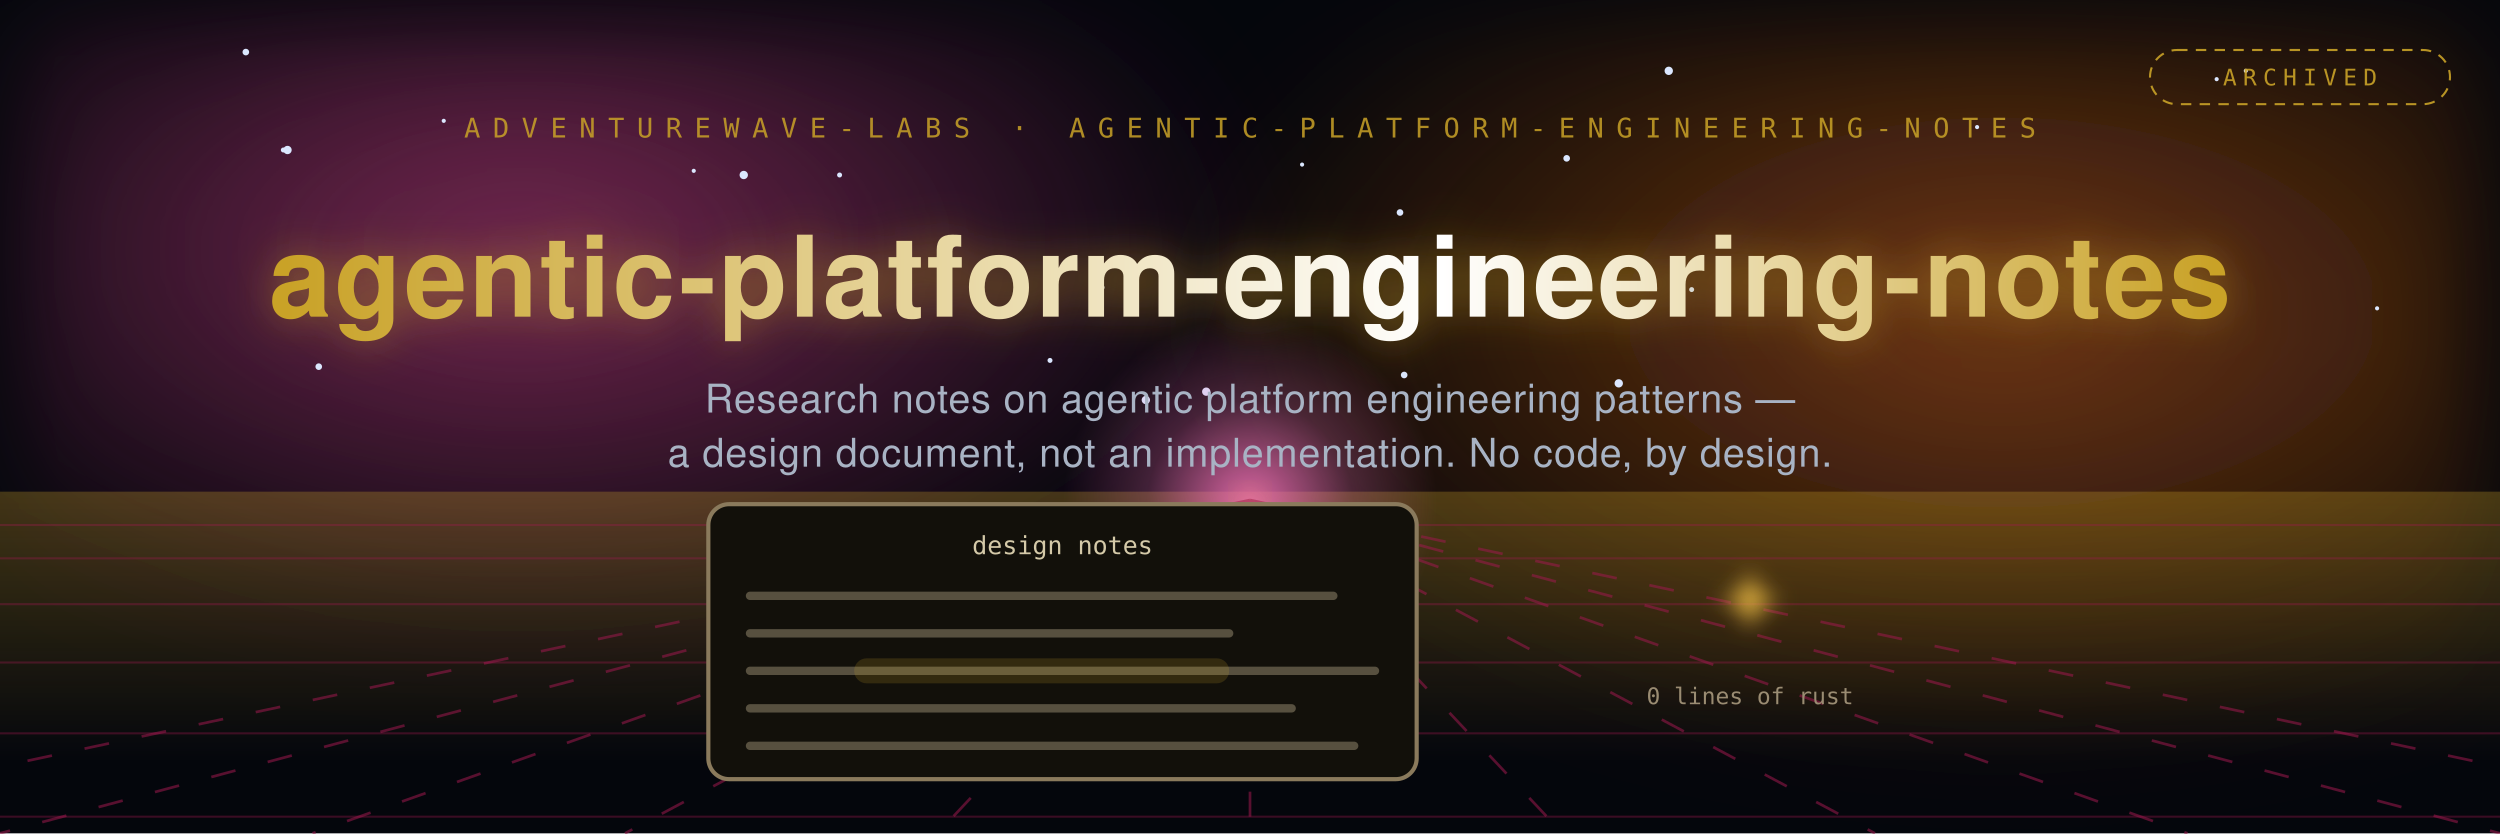
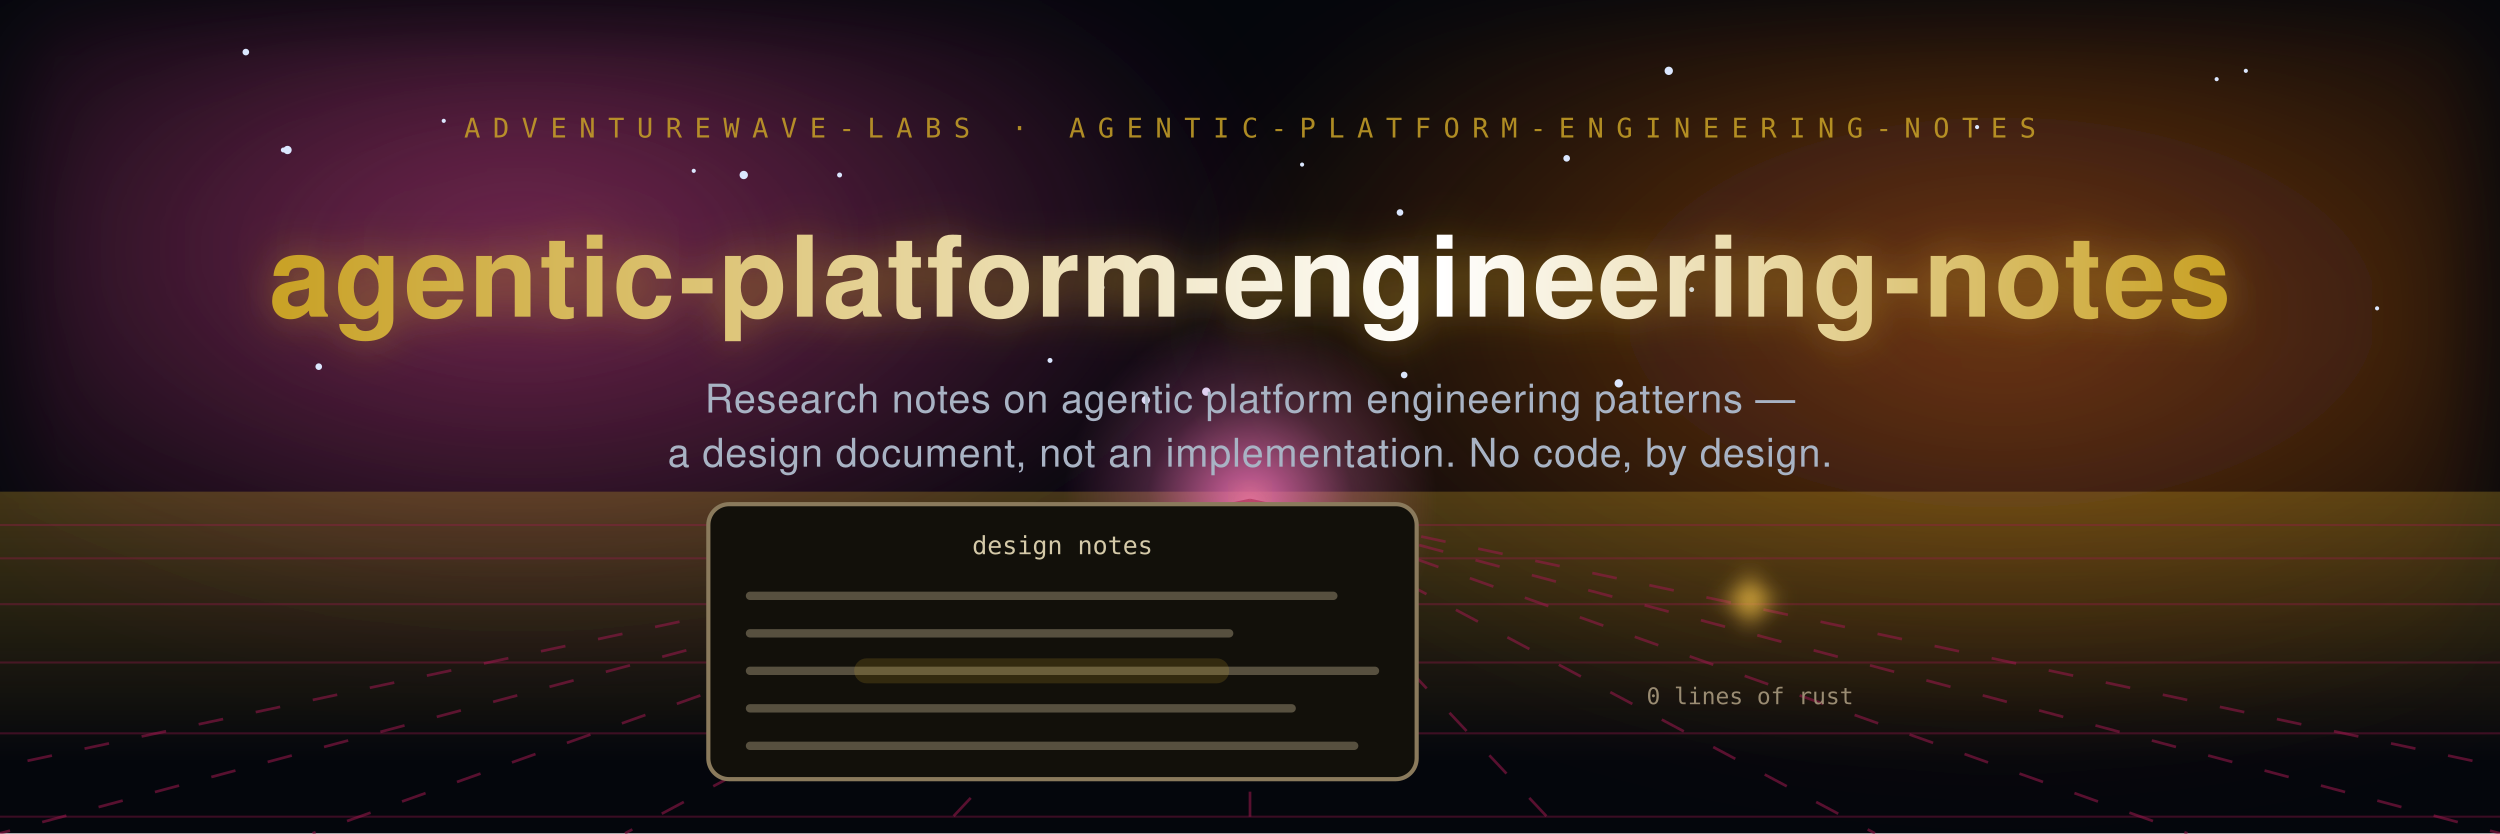
- <svg xmlns="http://www.w3.org/2000/svg" width="1200" height="400" viewBox="0 0 1200 400" role="img" aria-label="agentic-platform-engineering-notes — agentic-platform-engineering-notes">
+ <svg xmlns="http://www.w3.org/2000/svg" width="1200" height="400" viewBox="0 0 1200 400" role="img" aria-label="agentic-platform-engineering-notes: Research notes on agentic platform engineering patterns —">
  <defs>
    <radialGradient id="aur1">
      <stop offset="0" stop-color="#ec4899" stop-opacity="0.50" />
      <stop offset="1" stop-color="#ec4899" stop-opacity="0" />
    </radialGradient>
    <radialGradient id="aur2">
      <stop offset="0" stop-color="#f97316" stop-opacity="0.45" />
      <stop offset="1" stop-color="#f97316" stop-opacity="0" />
    </radialGradient>
    <radialGradient id="orb">
      <stop offset="0" stop-color="#f472b6" stop-opacity="0.9" />
      <stop offset="0.55" stop-color="#f472b6" stop-opacity="0.25" />
      <stop offset="1" stop-color="#f472b6" stop-opacity="0" />
    </radialGradient>
    <linearGradient id="tgrad" x1="0" x2="1">
      <stop offset="0" stop-color="#c9a227" />
      <stop offset="0.6" stop-color="#ffffff" />
      <stop offset="1" stop-color="#c9a227" />
    </linearGradient>
    <linearGradient id="beam" x1="0" x2="1">
      <stop offset="0" stop-color="#ffffff" stop-opacity="0" />
      <stop offset="0.5" stop-color="#ffffff" stop-opacity="0.45" />
      <stop offset="1" stop-color="#ffffff" stop-opacity="0" />
    </linearGradient>
    <linearGradient id="hglow" x1="0" x2="0" y1="0" y2="1">
      <stop offset="0" stop-color="#c9a227" stop-opacity="0.30" />
      <stop offset="1" stop-color="#c9a227" stop-opacity="0" />
    </linearGradient>
    <filter id="soft" x="-80%" y="-80%" width="260%" height="260%">
      <feGaussianBlur stdDeviation="30" />
    </filter>
    <filter id="glow" x="-80%" y="-80%" width="260%" height="260%">
      <feGaussianBlur stdDeviation="5" />
    </filter>
    <filter id="glow2" x="-80%" y="-80%" width="260%" height="260%">
      <feGaussianBlur stdDeviation="10" />
    </filter>
  </defs>
  <rect width="1200" height="400" fill="#04060c" />
  <ellipse cx="250" cy="120" rx="360" ry="190" fill="url(#aur1)" filter="url(#soft)">
    <animateTransform attributeName="transform" type="translate" values="0 0; 70 24; -40 12; 0 0" dur="26s" repeatCount="indefinite" />
  </ellipse>
  <ellipse cx="960" cy="150" rx="400" ry="210" fill="url(#aur2)" filter="url(#soft)">
    <animateTransform attributeName="transform" type="translate" values="0 0; -60 18; 34 -12; 0 0" dur="32s" repeatCount="indefinite" />
  </ellipse>
  <g>
    <circle cx="504" cy="173" r="1.2" fill="#dbe7ff">
      <animate attributeName="opacity" values="0.08;0.85;0.08" dur="2.69s" begin="-2.77s" repeatCount="indefinite" />
    </circle>
    <circle cx="138" cy="72" r="2" fill="#dbe7ff">
      <animate attributeName="opacity" values="0.08;0.85;0.08" dur="2.46s" begin="-2.94s" repeatCount="indefinite" />
    </circle>
    <circle cx="153" cy="176" r="1.6" fill="#dbe7ff">
      <animate attributeName="opacity" values="0.08;0.85;0.08" dur="2.34s" begin="-0.60s" repeatCount="indefinite" />
    </circle>
    <circle cx="1078" cy="34" r="1" fill="#dbe7ff">
      <animate attributeName="opacity" values="0.08;0.85;0.08" dur="4.29s" begin="-2.69s" repeatCount="indefinite" />
    </circle>
    <circle cx="357" cy="84" r="2" fill="#dbe7ff">
      <animate attributeName="opacity" values="0.08;0.85;0.08" dur="3.72s" begin="-1.62s" repeatCount="indefinite" />
    </circle>
    <circle cx="812" cy="139" r="1.2" fill="#dbe7ff">
      <animate attributeName="opacity" values="0.08;0.85;0.08" dur="4.55s" begin="-2.16s" repeatCount="indefinite" />
    </circle>
    <circle cx="672" cy="102" r="1.6" fill="#dbe7ff">
      <animate attributeName="opacity" values="0.08;0.85;0.08" dur="3.11s" begin="-4.38s" repeatCount="indefinite" />
    </circle>
    <circle cx="708" cy="126" r="2" fill="#dbe7ff">
      <animate attributeName="opacity" values="0.08;0.85;0.08" dur="4.06s" begin="-2.19s" repeatCount="indefinite" />
    </circle>
    <circle cx="136" cy="72" r="1.2" fill="#dbe7ff">
      <animate attributeName="opacity" values="0.08;0.85;0.08" dur="3.54s" begin="-4.12s" repeatCount="indefinite" />
    </circle>
    <circle cx="213" cy="58" r="1" fill="#dbe7ff">
      <animate attributeName="opacity" values="0.08;0.85;0.08" dur="3.81s" begin="-3.15s" repeatCount="indefinite" />
    </circle>
    <circle cx="403" cy="84" r="1.2" fill="#dbe7ff">
      <animate attributeName="opacity" values="0.08;0.85;0.08" dur="4.09s" begin="-2.75s" repeatCount="indefinite" />
    </circle>
    <circle cx="777" cy="184" r="2" fill="#dbe7ff">
      <animate attributeName="opacity" values="0.08;0.85;0.08" dur="2.56s" begin="-2.57s" repeatCount="indefinite" />
    </circle>
    <circle cx="118" cy="25" r="1.6" fill="#dbe7ff">
      <animate attributeName="opacity" values="0.08;0.85;0.08" dur="4.18s" begin="-2.31s" repeatCount="indefinite" />
    </circle>
    <circle cx="1141" cy="148" r="1" fill="#dbe7ff">
      <animate attributeName="opacity" values="0.08;0.85;0.08" dur="3.49s" begin="-0.90s" repeatCount="indefinite" />
    </circle>
    <circle cx="550" cy="192" r="2" fill="#dbe7ff">
      <animate attributeName="opacity" values="0.08;0.85;0.08" dur="2.39s" begin="-2.64s" repeatCount="indefinite" />
    </circle>
    <circle cx="674" cy="180" r="1.6" fill="#dbe7ff">
      <animate attributeName="opacity" values="0.08;0.85;0.08" dur="3.79s" begin="-3.76s" repeatCount="indefinite" />
    </circle>
    <circle cx="625" cy="131" r="2" fill="#dbe7ff">
      <animate attributeName="opacity" values="0.08;0.85;0.08" dur="3.16s" begin="-4.04s" repeatCount="indefinite" />
    </circle>
    <circle cx="579" cy="188" r="2" fill="#dbe7ff">
      <animate attributeName="opacity" values="0.08;0.85;0.08" dur="3.88s" begin="-3.28s" repeatCount="indefinite" />
    </circle>
    <circle cx="801" cy="34" r="2" fill="#dbe7ff">
      <animate attributeName="opacity" values="0.08;0.85;0.08" dur="2.96s" begin="-0.42s" repeatCount="indefinite" />
    </circle>
    <circle cx="1064" cy="38" r="1" fill="#dbe7ff">
      <animate attributeName="opacity" values="0.08;0.85;0.08" dur="2.78s" begin="-1.79s" repeatCount="indefinite" />
    </circle>
    <circle cx="625" cy="79" r="1" fill="#dbe7ff">
      <animate attributeName="opacity" values="0.08;0.85;0.08" dur="2.73s" begin="-0.34s" repeatCount="indefinite" />
    </circle>
    <circle cx="529" cy="138" r="1.2" fill="#dbe7ff">
      <animate attributeName="opacity" values="0.08;0.85;0.08" dur="2.23s" begin="-2.91s" repeatCount="indefinite" />
    </circle>
    <circle cx="333" cy="82" r="1" fill="#dbe7ff">
      <animate attributeName="opacity" values="0.08;0.85;0.08" dur="2.55s" begin="-0.21s" repeatCount="indefinite" />
    </circle>
    <circle cx="752" cy="76" r="1.6" fill="#dbe7ff">
      <animate attributeName="opacity" values="0.08;0.85;0.08" dur="4.37s" begin="-2.35s" repeatCount="indefinite" />
    </circle>
    <circle cx="949" cy="61" r="1" fill="#dbe7ff">
      <animate attributeName="opacity" values="0.08;0.85;0.08" dur="3.31s" begin="-0.14s" repeatCount="indefinite" />
    </circle>
    <circle cx="603" cy="151" r="1.2" fill="#dbe7ff">
      <animate attributeName="opacity" values="0.08;0.85;0.08" dur="3.72s" begin="-1.38s" repeatCount="indefinite" />
    </circle>
  </g>
  <rect x="0" y="236" width="1200" height="130" fill="url(#hglow)">
    <animate attributeName="opacity" values="0.45;0.9;0.45" dur="7s" repeatCount="indefinite" />
  </rect>
  <circle cx="600" cy="242" r="90" fill="url(#orb)">
    <animate attributeName="r" values="78;110;78" dur="6s" repeatCount="indefinite" />
  </circle>
  <path d="M600 240 L-150 400 M600 240 L0 400 M600 240 L150 400 M600 240 L300 400 M600 240 L450 400 M600 240 L600 400 M600 240 L750 400 M600 240 L900 400 M600 240 L1050 400 M600 240 L1200 400 M600 240 L1350 400" stroke="#9d174d" stroke-width="1.3" opacity="0.55" fill="none" stroke-dasharray="12 16">
    <animate attributeName="stroke-dashoffset" values="0;-56" dur="0.9s" repeatCount="indefinite" />
  </path>
  <path d="M0 252 H1200 M0 268 H1200 M0 290 H1200 M0 318 H1200 M0 352 H1200 M0 392 H1200" stroke="#9d174d" stroke-width="1" opacity="0.35" fill="none" />
  <circle cx="600" cy="241" r="4" fill="#c9a227" filter="url(#glow2)">
    <animate attributeName="opacity" values="0.6;1;0.6" dur="2.6s" repeatCount="indefinite" />
  </circle>
  <rect x="-260" y="-90" width="170" height="580" fill="url(#beam)" opacity="0.10" filter="url(#soft)" transform="rotate(14)">
    <animateTransform attributeName="transform" type="translate" additive="sum" values="-350 0;1750 0" dur="7s" repeatCount="indefinite" />
  </rect>
  <rect x="-260" y="-90" width="170" height="580" fill="url(#beam)" opacity="0.07" filter="url(#soft)" transform="rotate(14)">
    <animateTransform attributeName="transform" type="translate" additive="sum" values="-350 0;1750 0" dur="7s" begin="-3.4s" repeatCount="indefinite" />
  </rect>
  <text x="600" y="66" text-anchor="middle" font-family="ui-monospace,Menlo,Consolas,monospace" font-size="13" letter-spacing="6" fill="#c9a227" opacity="0.85">ADVENTUREWAVE-LABS · AGENTIC-PLATFORM-ENGINEERING-NOTES</text>
  <text x="600" y="152" text-anchor="middle" font-family="-apple-system,Segoe UI,Helvetica,Arial,sans-serif" font-size="54" font-weight="800" letter-spacing="1" fill="#c9a227" opacity="0.55" filter="url(#glow2)">agentic-platform-engineering-notes</text>
  <text x="600" y="152" text-anchor="middle" font-family="-apple-system,Segoe UI,Helvetica,Arial,sans-serif" font-size="54" font-weight="800" letter-spacing="1" fill="url(#tgrad)">agentic-platform-engineering-notes</text>
  <text x="600" y="198" text-anchor="middle" font-family="-apple-system,Segoe UI,Helvetica,Arial,sans-serif" font-size="19" letter-spacing="0.4" fill="#a8b3c4">Research notes on agentic platform engineering patterns —</text>
  <text x="600" y="224" text-anchor="middle" font-family="-apple-system,Segoe UI,Helvetica,Arial,sans-serif" font-size="19" letter-spacing="0.4" fill="#a8b3c4">a design document, not an implementation. No code, by design.</text>
-   <g opacity="0.9">
-     <rect x="1032" y="24" width="144" height="26" rx="13" fill="none" stroke="#c9a227" stroke-dasharray="5 4">
-       <animate attributeName="stroke-dashoffset" values="0;-18" dur="2.4s" repeatCount="indefinite" />
-     </rect>
-     <text x="1104" y="41" text-anchor="middle" font-family="ui-monospace,Menlo,Consolas,monospace" font-size="11" letter-spacing="3" fill="#c9a227">ARCHIVED</text>
-   </g>
  <g transform="translate(600,308)">
    <rect x="-260" y="-66" width="340" height="132" rx="10" fill="#12100a" stroke="#8a7a5c" stroke-width="2" />
    <text x="-90" y="-42" font-family="ui-monospace,Menlo,Consolas,monospace" font-size="12" fill="#d4c9a8" text-anchor="middle">design notes</text>
    <g stroke="#57503f" stroke-width="4" stroke-linecap="round">
      <line x1="-240" y1="-22" x2="40" y2="-22">
        <animate attributeName="x2" values="-240;40" dur="5s" repeatCount="indefinite" />
      </line>
      <line x1="-240" y1="-4" x2="-10" y2="-4">
        <animate attributeName="x2" values="-240;-10" dur="5s" begin="-1s" repeatCount="indefinite" />
      </line>
      <line x1="-240" y1="14" x2="60" y2="14">
        <animate attributeName="x2" values="-240;60" dur="5s" begin="-2s" repeatCount="indefinite" />
      </line>
      <line x1="-240" y1="32" x2="20" y2="32">
        <animate attributeName="x2" values="-240;20" dur="5s" begin="-3s" repeatCount="indefinite" />
      </line>
      <line x1="-240" y1="50" x2="50" y2="50">
        <animate attributeName="x2" values="-240;50" dur="5s" begin="-4s" repeatCount="indefinite" />
      </line>
    </g>
    <rect x="-190" y="8" width="180" height="12" rx="6" fill="#c9a227" opacity="0.18">
      <animate attributeName="opacity" values="0.05;0.35;0.05" dur="3s" repeatCount="indefinite" />
    </rect>
    <g transform="translate(240,-20)" fill="#e3b341" filter="url(#glow)">
      <path d="M0 -14 L4 -4 L14 0 L4 4 L0 14 L-4 4 L-14 0 L-4 -4 Z">
        <animate attributeName="opacity" values="1;0.3;1" dur="2s" repeatCount="indefinite" />
      </path>
    </g>
    <text x="240" y="30" font-family="ui-monospace,Menlo,Consolas,monospace" font-size="11" fill="#9a8c72" text-anchor="middle">0 lines of rust</text>
  </g>
</svg>
